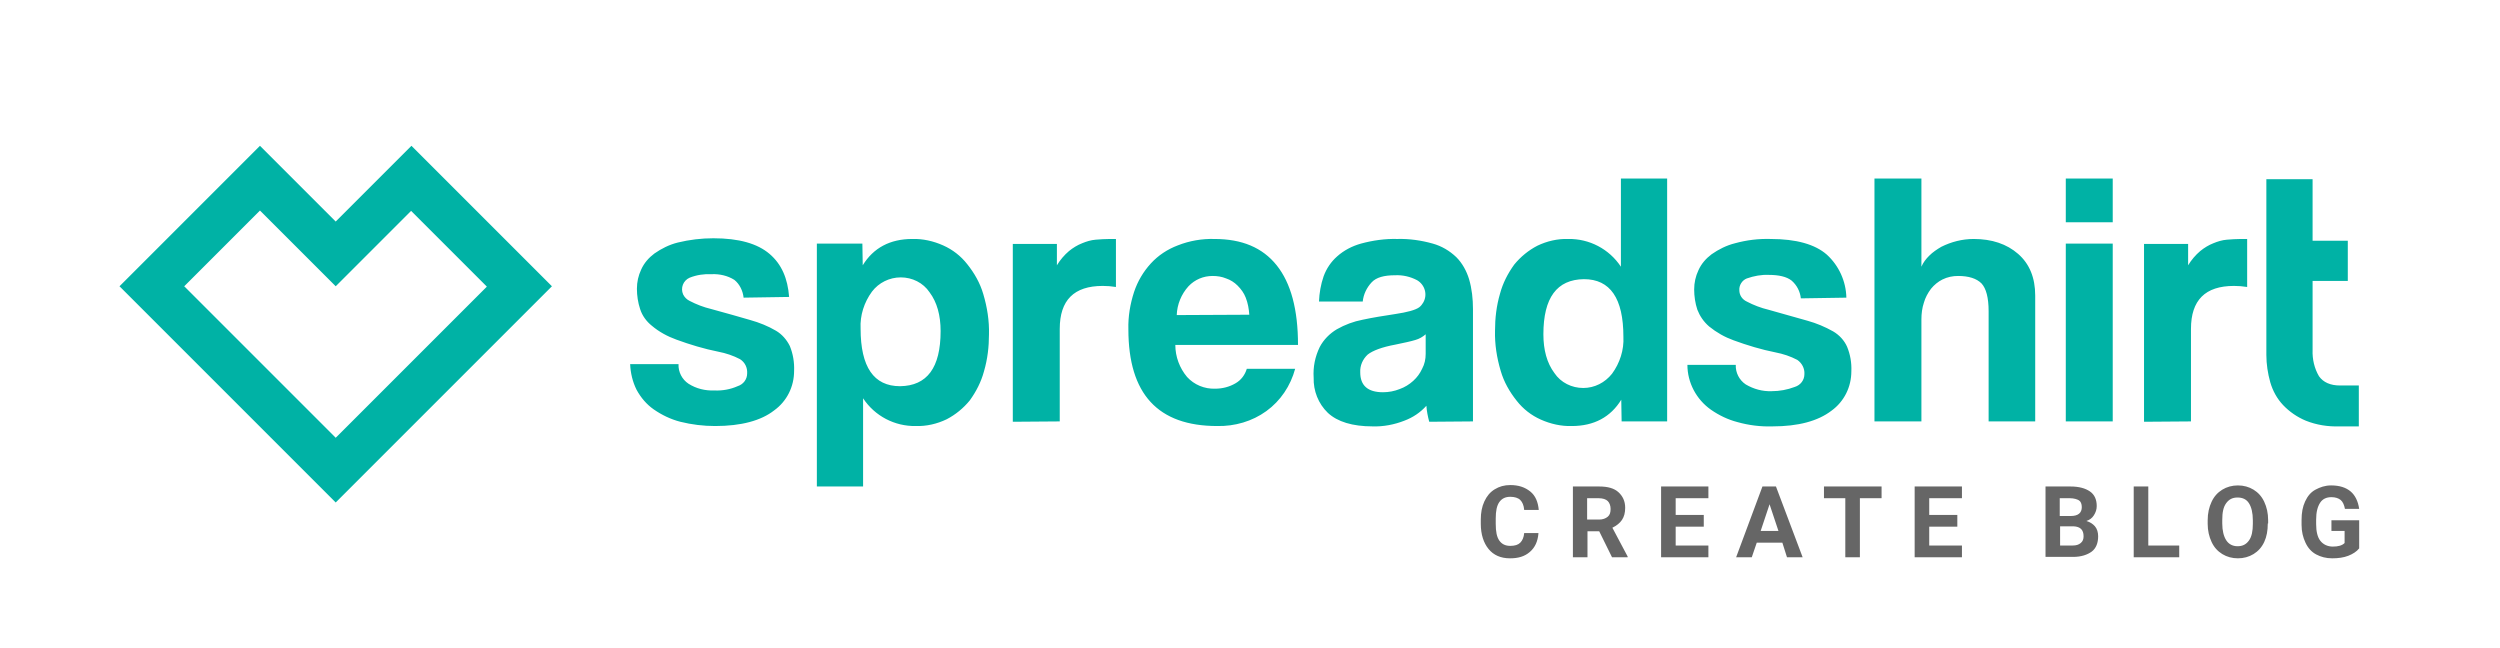
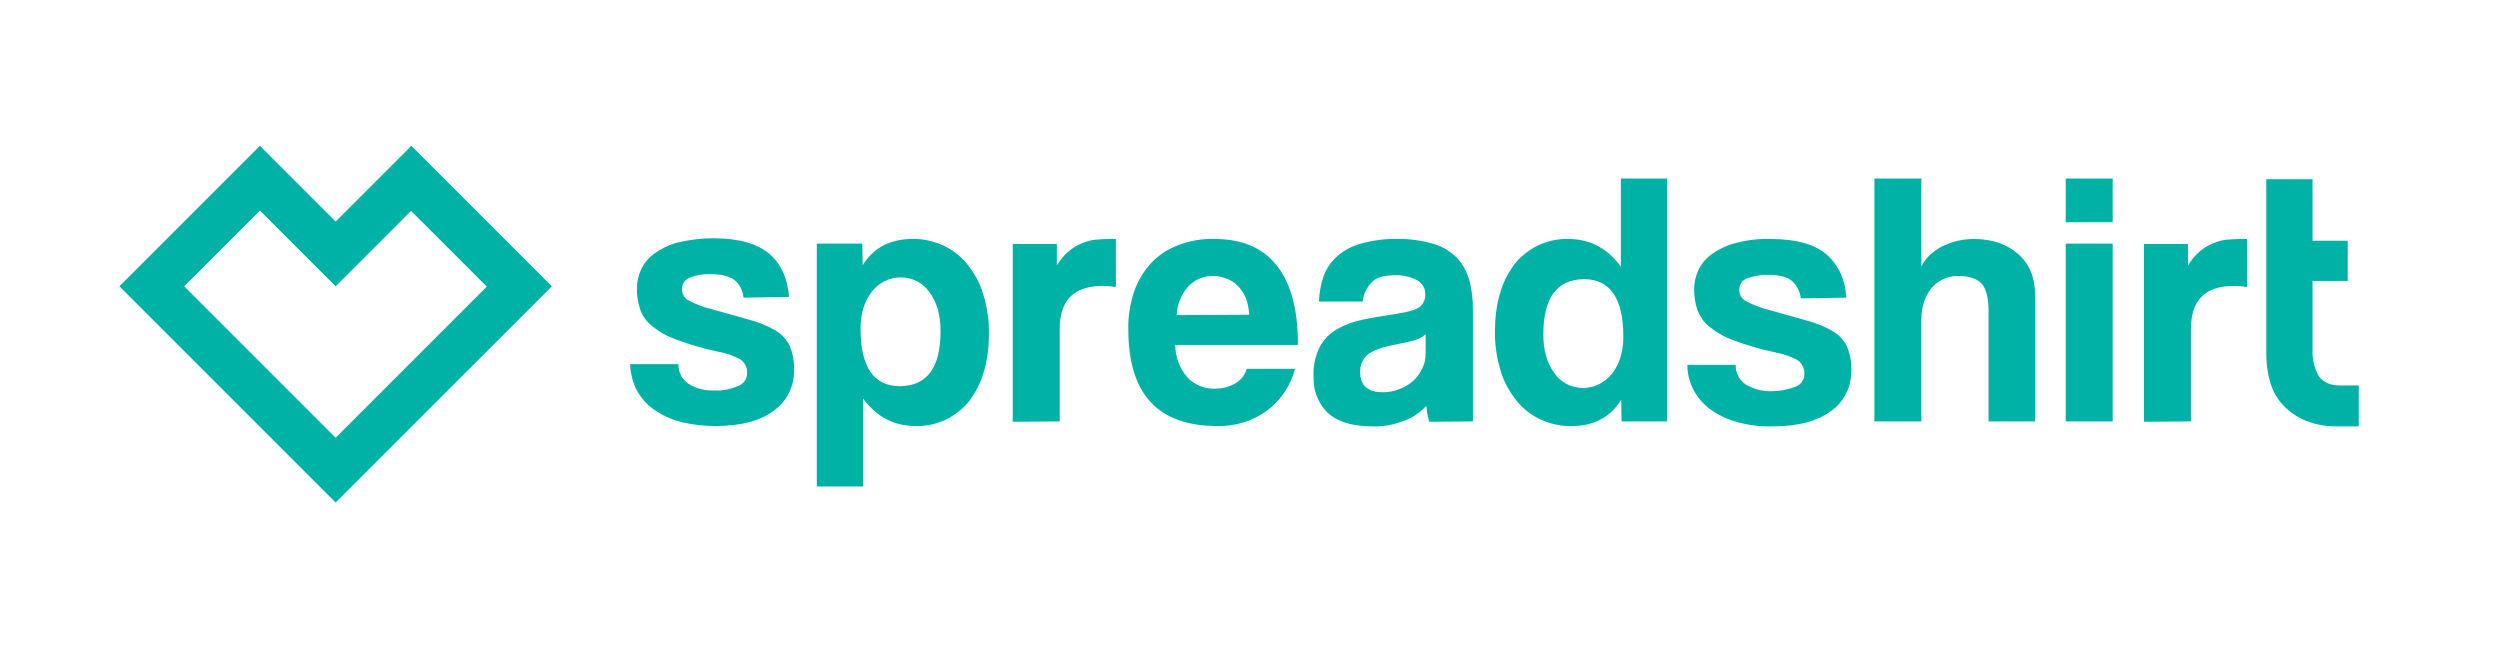
- <svg xmlns="http://www.w3.org/2000/svg" version="1.1" id="Layer_1" x="0" y="0" viewBox="0 0 703 182" xml:space="preserve">
-   <style>.st0{fill:#00b2a5}.st1{fill:#666}</style>
-   <g id="SPRD_Logo_Horizontal_Light_2_">
-     <g id="Group_1194_2_">
-       <path id="Path_633_2_" class="st0" d="M94.4 62.3L73.1 41 33.6 80.5l60.8 60.8 60.8-60.8L115.7 41 94.4 62.3zm0 60.8L51.8 80.5l21.3-21.3 21.3 21.3 21.2-21.2 21.3 21.3-42.5 42.5z" />
-       <path id="Path_634_2_" class="st0" d="M209.1 83.7c-.2-1.9-1.1-3.8-2.6-5-1.9-1.2-4.2-1.7-6.4-1.6-2.1-.1-4.2.2-6.2 1-1.8.8-2.6 2.9-1.8 4.7.4.8 1 1.4 1.8 1.8 1.9 1 4 1.8 6.1 2.3 4.3 1.2 8 2.2 11 3.1 2.5.7 5 1.7 7.2 3 1.7 1 3 2.5 3.9 4.3.9 2.2 1.3 4.6 1.2 7 0 4.4-2 8.5-5.6 11.1-3.7 2.9-9.3 4.4-16.6 4.4-3.3 0-6.6-.4-9.8-1.2-2.7-.7-5.2-1.9-7.5-3.5-2-1.4-3.6-3.3-4.8-5.5-1.1-2.2-1.7-4.7-1.8-7.2h13.6c-.1 2.2 1 4.3 2.8 5.5 2.2 1.4 4.7 2 7.3 1.9 2.2.1 4.5-.3 6.5-1.2 1.6-.5 2.7-1.9 2.7-3.6.1-1.6-.6-3.1-2-4-1.9-1-4-1.7-6.1-2.1-4-.8-8-2-11.8-3.4-2.5-.9-4.9-2.2-6.9-3.9-1.5-1.2-2.7-2.8-3.3-4.7-.6-1.8-.9-3.8-.9-5.7 0-1.9.4-3.7 1.2-5.4.8-1.8 2.1-3.3 3.7-4.5 2-1.4 4.2-2.5 6.6-3.1 3.3-.8 6.6-1.2 10-1.2 7.2 0 12.4 1.5 15.8 4.4s5.1 6.9 5.5 12.1l-12.8.2zm88.9 34.8v-26c0-8.1 4-12.1 12.1-12.1 1.2 0 2.5.1 3.7.3V67.2h-1.7c-1.4 0-2.7.1-4 .2-1.3.1-2.6.5-3.8 1-1.3.5-2.6 1.3-3.7 2.2-1.3 1.1-2.5 2.5-3.4 4v-6h-12.4v50l13.2-.1zm32.9-29.9c.1-3 1.3-5.9 3.3-8.1 1.8-1.9 4.2-2.9 6.8-2.9 1.3 0 2.6.2 3.8.7 1.2.4 2.3 1.1 3.2 2 1 1 1.8 2.1 2.3 3.4.6 1.5.9 3.2 1 4.8l-20.4.1zM365 97c0-10-2-17.4-6-22.4s-9.8-7.4-17.5-7.4c-3.5-.1-7 .5-10.3 1.8-2.9 1.1-5.5 2.8-7.6 5.1-2.1 2.3-3.7 5-4.7 8-1.1 3.4-1.7 6.9-1.6 10.5 0 18.2 8.3 27.2 25 27.2 4.9.1 9.8-1.3 13.8-4.2 4-2.9 6.8-7.1 8.1-11.9h-13.6c-.5 1.7-1.6 3.2-3.2 4.1-1.7 1-3.7 1.5-5.7 1.5-3 .1-5.9-1.1-7.9-3.3-2.1-2.5-3.3-5.7-3.3-9H365zm35.9 2.5c0 1.5-.3 2.9-1 4.2-.6 1.3-1.4 2.4-2.5 3.4s-2.4 1.8-3.8 2.3c-1.5.6-3.1.9-4.7.9-4.3 0-6.4-1.9-6.4-5.6-.1-1.9.7-3.7 2.1-5 1.4-1.1 4-2.1 7.8-2.8 2.4-.5 4.3-.9 5.6-1.3 1.1-.3 2.1-.9 2.9-1.6v5.5zm13.3 19V86.9c0-2.8-.3-5.7-1.1-8.4-.7-2.3-1.9-4.5-3.6-6.2-1.9-1.8-4.1-3.1-6.6-3.8-3.2-.9-6.6-1.4-10-1.3-3.4-.1-6.9.4-10.2 1.3-2.5.7-4.8 1.9-6.7 3.6-1.7 1.5-3 3.4-3.8 5.6-.8 2.3-1.2 4.7-1.3 7.1h12.3c.2-2 1.1-3.9 2.5-5.4 1.3-1.4 3.5-2 6.6-2 2.2-.1 4.3.4 6.2 1.4 2.2 1.3 3 4.1 1.7 6.3-.3.5-.6.9-1.1 1.3-1.1.8-3.4 1.4-6.7 1.9s-6.4 1-9.2 1.6c-2.6.5-5 1.4-7.3 2.7-2 1.2-3.7 2.9-4.8 5-1.3 2.7-1.9 5.6-1.7 8.6-.1 3.7 1.3 7.3 4 9.9 2.7 2.5 6.9 3.8 12.6 3.8 3 .1 6.1-.5 8.9-1.6 2.4-.9 4.5-2.3 6.2-4.2.1 1.5.4 3 .8 4.5l12.3-.1zm31-9.4c-3.2 0-6.3-1.5-8.1-4.2-2.1-2.8-3.1-6.5-3.1-10.9 0-10.3 3.8-15.4 11.4-15.5 7.4 0 11.1 5.4 11.1 16.2.2 3.7-1 7.4-3.2 10.4-2 2.5-4.9 4-8.1 4m23.6 9.4V50.2h-13V75c-3.3-5-8.9-7.9-14.8-7.8-3-.1-6 .6-8.7 1.9-2.5 1.3-4.7 3.1-6.5 5.3-1.8 2.5-3.2 5.2-4 8.2-1 3.4-1.4 6.9-1.4 10.4-.1 3.8.5 7.6 1.6 11.3.9 3.1 2.5 5.9 4.5 8.4 1.8 2.3 4.1 4.1 6.8 5.3 2.7 1.2 5.7 1.9 8.7 1.8 6.2 0 10.9-2.5 13.9-7.4l.1 6.1h12.8zM253.3 78c3.2 0 6.3 1.5 8.1 4.2 2.1 2.8 3.1 6.5 3.1 10.9 0 10.3-3.8 15.4-11.4 15.5-7.4 0-11.1-5.4-11.1-16.2-.2-3.7 1-7.4 3.2-10.4 1.9-2.5 4.9-4 8.1-4m-23.6-9.5v68.3h13V112c3.3 5 8.9 7.9 14.8 7.8 3 .1 6-.6 8.7-1.9 2.5-1.3 4.7-3.1 6.5-5.3 1.8-2.5 3.2-5.2 4-8.2 1-3.4 1.4-6.9 1.4-10.4.1-3.8-.5-7.6-1.6-11.3-.9-3.1-2.5-5.9-4.5-8.4-1.8-2.3-4.1-4.1-6.8-5.3-2.7-1.2-5.7-1.9-8.7-1.8-6.2 0-10.9 2.5-13.9 7.4l-.1-6.1h-12.8zm289.5 15.2c-.1-4.6-2.1-9-5.5-12.1-3.3-2.9-8.6-4.4-15.8-4.4-3.4-.1-6.7.3-10 1.2-2.4.6-4.6 1.7-6.6 3.1-1.6 1.2-2.9 2.7-3.7 4.5-.8 1.7-1.2 3.5-1.2 5.4 0 1.9.3 3.9.9 5.7.7 1.8 1.8 3.4 3.3 4.7 2.1 1.7 4.4 3 6.9 3.9 3.8 1.4 7.8 2.6 11.8 3.4 2.1.4 4.2 1.1 6.1 2.1 1.3.9 2.1 2.4 2 4 0 1.7-1.1 3.1-2.7 3.6-2.1.8-4.3 1.2-6.5 1.2-2.6.1-5.1-.6-7.3-1.9-1.8-1.2-2.9-3.3-2.8-5.5h-13.6c0 5 2.5 9.7 6.6 12.6 2.3 1.6 4.8 2.8 7.5 3.5 3.2.9 6.5 1.3 9.8 1.2 7.3 0 12.8-1.5 16.6-4.4 3.6-2.6 5.6-6.7 5.6-11.1.1-2.4-.3-4.7-1.2-6.9-.8-1.8-2.2-3.3-3.9-4.3-2.3-1.3-4.7-2.3-7.2-3-3-.8-6.6-1.9-11-3.1-2.1-.5-4.2-1.3-6.1-2.3-1.3-.6-2.1-1.8-2.1-3.2-.1-1.4.8-2.8 2.1-3.3 2-.7 4.1-1.1 6.2-1 2.8 0 5 .5 6.4 1.6 1.5 1.3 2.4 3.1 2.6 5l12.8-.2zm53.1 34.8V83.1c0-5-1.6-8.9-4.8-11.7s-7.4-4.2-12.5-4.2c-3.2 0-6.3.8-9.1 2.2-1.2.7-2.4 1.5-3.4 2.5-.9.9-1.7 1.9-2.2 3.1V50.2h-13.2v68.3h13.2V89.8c0-1.6.2-3.2.7-4.7.4-1.4 1.1-2.7 2-3.9.9-1.1 2-2 3.2-2.6 1.4-.7 2.9-1 4.4-1 3 0 5.2.7 6.6 2.1 1.3 1.4 2 4 2 7.8v31h13.1zm43.8 0v-26c0-8.1 4-12.1 12.1-12.1 1.2 0 2.5.1 3.7.3V67.2h-1.7c-1.4 0-2.7.1-4 .2-1.3.1-2.6.5-3.8 1-1.3.5-2.6 1.3-3.7 2.2-1.3 1.1-2.5 2.5-3.4 4v-6h-12.4v50l13.2-.1zm47.2-10.1H658c-2.7 0-4.7-.9-5.9-2.6-1.3-2.2-1.9-4.8-1.8-7.4V79h9.9V67.7h-9.9V50.4h-13v49.4c0 2.6.4 5.2 1.1 7.7.7 2.4 1.9 4.6 3.6 6.4 1.8 1.9 4 3.4 6.4 4.4 3 1.2 6.2 1.7 9.4 1.6h5.5v-11.5zm-82.4 10.1h13.2v-50h-13.2v50zm0-68.3h13.2v12.3h-13.2V50.2z" />
+ <svg xmlns="http://www.w3.org/2000/svg" version="1.1" id="Layer_1" x="0px" y="0px" viewBox="0 0 703 182" style="enable-background:new 0 0 703 182;" xml:space="preserve">
+   <style type="text/css">
+ 	.st0{fill:#00B2A5;}
+ </style>
+   <g>
+     <g id="SPRD_Logo_Horizontal_Light">
+       <g id="Group_1194" transform="translate(5108.884 -5600)">
+         <path id="Path_633" class="st0" d="M-5014.5,5662.3l-21.3-21.3l-39.5,39.5l0,0l60.8,60.8l0,0l60.8-60.8l-39.5-39.5     L-5014.5,5662.3z M-5014.5,5723.1l-42.6-42.6l21.3-21.3l21.3,21.3l0,0l21.2-21.2l21.3,21.3L-5014.5,5723.1z" />
+         <path id="Path_634" class="st0" d="M-4899.8,5683.7c-0.2-2-1.1-3.8-2.6-5c-1.4-1-3.5-1.6-6.4-1.6c-2.1-0.1-4.2,0.2-6.2,1     c-1.3,0.5-2.2,1.9-2.1,3.3c0,1.4,0.8,2.7,2.1,3.2c1.9,1,3.9,1.8,6.1,2.3c4.3,1.2,8,2.2,11,3.1c2.5,0.6,4.9,1.7,7.2,3     c1.7,1,3,2.5,3.9,4.3c0.9,2.2,1.3,4.6,1.2,7c0,4.4-2,8.5-5.6,11.1c-3.7,2.9-9.3,4.4-16.6,4.4c-3.3,0-6.6-0.4-9.8-1.2     c-2.7-0.7-5.2-1.9-7.5-3.5c-2-1.4-3.6-3.3-4.8-5.5c-1.1-2.2-1.7-4.7-1.8-7.2h13.6c-0.1,2.2,1,4.3,2.8,5.5c2.2,1.4,4.7,2,7.3,1.9     c2.2,0.1,4.4-0.3,6.5-1.2c1.6-0.5,2.7-1.9,2.7-3.6c0.1-1.6-0.6-3.1-2-4c-1.9-1-3.9-1.7-6.1-2.1c-4-0.8-7.9-2-11.8-3.4     c-2.5-0.9-4.9-2.2-6.9-3.9c-1.5-1.2-2.7-2.8-3.3-4.7c-0.6-1.8-0.9-3.8-0.9-5.7c0-1.9,0.4-3.7,1.2-5.4c0.8-1.8,2.1-3.3,3.7-4.5     c2-1.4,4.2-2.5,6.6-3.1c3.3-0.8,6.6-1.2,10-1.2c7.2,0,12.4,1.5,15.8,4.4c3.3,2.9,5.1,6.9,5.5,12.1L-4899.8,5683.7L-4899.8,5683.7     z M-4810.9,5718.5v-26c0-8.1,4-12.1,12.1-12.1c1.2,0,2.4,0.1,3.7,0.3v-13.5h-1.7c-1.4,0-2.7,0.1-4,0.2c-1.3,0.1-2.6,0.5-3.8,1     c-1.3,0.5-2.6,1.3-3.7,2.2c-1.3,1.1-2.5,2.5-3.4,4v-6h-12.4v50L-4810.9,5718.5z M-4778,5688.6c0.1-3,1.3-5.9,3.3-8.1     c1.8-1.9,4.3-2.9,6.8-2.9c1.3,0,2.6,0.2,3.8,0.7c1.2,0.4,2.3,1.1,3.2,2c1,1,1.8,2.2,2.3,3.4c0.6,1.5,0.9,3.2,1,4.8L-4778,5688.6     L-4778,5688.6z M-4743.9,5697c0-10-2-17.4-6-22.4s-9.8-7.4-17.5-7.4c-3.5-0.1-7,0.5-10.3,1.8c-2.9,1.1-5.5,2.8-7.6,5.1     c-2.1,2.3-3.7,5-4.7,8c-1.1,3.4-1.7,6.9-1.6,10.5c0,18.2,8.3,27.2,25,27.2c4.9,0.1,9.8-1.3,13.8-4.2c4-2.9,6.8-7.1,8.1-11.9     h-13.6c-0.5,1.7-1.6,3.2-3.2,4.1c-1.7,1-3.7,1.5-5.7,1.5c-3,0.1-5.9-1.1-7.9-3.3c-2.1-2.5-3.3-5.7-3.3-9L-4743.9,5697     L-4743.9,5697z M-4708,5699.5c0,1.5-0.3,2.9-1,4.2c-0.6,1.3-1.5,2.5-2.5,3.4c-1.1,1-2.4,1.8-3.8,2.3c-1.5,0.6-3.1,0.9-4.7,0.9     c-4.3,0-6.4-1.9-6.4-5.6c-0.1-1.9,0.7-3.8,2.1-5c1.4-1.1,4-2.1,7.8-2.8c2.4-0.5,4.3-0.9,5.6-1.3c1.1-0.3,2.1-0.9,2.9-1.6     L-4708,5699.5z M-4694.7,5718.5v-31.6c0-2.8-0.3-5.7-1.1-8.4c-0.7-2.3-1.9-4.5-3.6-6.2c-1.9-1.8-4.1-3.1-6.6-3.8     c-3.3-0.9-6.6-1.4-10-1.3c-3.4-0.1-6.9,0.4-10.2,1.3c-2.5,0.7-4.8,1.9-6.7,3.6c-1.7,1.5-3,3.4-3.8,5.6c-0.8,2.3-1.2,4.7-1.3,7.1     h12.3c0.2-2,1.1-3.9,2.5-5.4c1.3-1.4,3.5-2,6.6-2c2.1-0.1,4.3,0.4,6.2,1.4c1.4,0.7,2.3,2.2,2.3,3.8c0.1,1.5-0.5,2.9-1.7,3.8     c-1.1,0.8-3.4,1.4-6.7,1.9c-3.3,0.5-6.4,1-9.2,1.6c-2.5,0.5-5,1.4-7.3,2.7c-2,1.2-3.7,2.9-4.8,5c-1.3,2.7-1.9,5.6-1.7,8.6     c-0.1,3.7,1.3,7.3,4,9.9c2.7,2.5,6.9,3.8,12.6,3.8c3.1,0.1,6.1-0.5,8.9-1.6c2.4-0.9,4.5-2.3,6.2-4.2c0.1,1.5,0.4,3,0.8,4.5     L-4694.7,5718.5L-4694.7,5718.5z M-4663.7,5709.1c-3.2,0-6.3-1.5-8.1-4.2c-2.1-2.8-3.1-6.5-3.1-10.9c0-10.3,3.8-15.4,11.4-15.5     c7.4,0,11.1,5.4,11.1,16.2c0,4.3-1.1,7.7-3.2,10.4C-4657.6,5707.6-4660.6,5709.1-4663.7,5709.1 M-4640.1,5718.5v-68.3h-13v24.8     c-3.7-5.2-8.7-7.8-14.8-7.8c-3-0.1-6,0.6-8.7,1.9c-2.5,1.3-4.8,3.1-6.5,5.3c-1.8,2.5-3.2,5.2-4,8.2c-1,3.4-1.4,6.9-1.4,10.4     c-0.1,3.8,0.5,7.6,1.6,11.3c0.9,3.1,2.5,5.9,4.5,8.4c1.8,2.3,4.2,4.1,6.8,5.3c2.7,1.2,5.7,1.9,8.7,1.8c6.2,0,10.9-2.5,13.9-7.4     l0.1,6.1L-4640.1,5718.5L-4640.1,5718.5z M-4855.6,5678c3.2,0,6.3,1.5,8.1,4.2c2.1,2.8,3.1,6.5,3.1,10.9     c0,10.3-3.8,15.4-11.4,15.5c-7.4,0-11.1-5.4-11.1-16.2c0-4.3,1.1-7.7,3.2-10.4C-4861.7,5679.4-4858.7,5678-4855.6,5678      M-4879.2,5668.5v68.3h13V5712c3.7,5.2,8.7,7.8,14.8,7.8c3,0.1,6-0.6,8.7-1.9c2.5-1.3,4.8-3.1,6.5-5.3c1.8-2.5,3.2-5.2,4-8.2     c1-3.4,1.4-6.9,1.4-10.4c0.1-3.8-0.5-7.6-1.6-11.3c-0.9-3.1-2.5-5.9-4.5-8.4c-1.8-2.3-4.2-4.1-6.8-5.3c-2.7-1.2-5.7-1.9-8.7-1.8     c-6.2,0-10.9,2.5-13.9,7.4l-0.1-6.1L-4879.2,5668.5L-4879.2,5668.5z M-4589.7,5683.7c-0.3-5.1-2.2-9.2-5.5-12.1     c-3.3-2.9-8.6-4.4-15.8-4.4c-3.4-0.1-6.7,0.3-10,1.2c-2.4,0.6-4.6,1.7-6.6,3.1c-1.6,1.2-2.9,2.7-3.7,4.5     c-0.8,1.7-1.2,3.5-1.2,5.4c0,1.9,0.3,3.9,0.9,5.7c0.7,1.8,1.8,3.5,3.3,4.7c2.1,1.7,4.4,3,6.9,3.9c3.8,1.4,7.8,2.6,11.8,3.4     c2.1,0.4,4.2,1.1,6.1,2.1c1.3,0.9,2.1,2.4,2,4c0,1.7-1.1,3.1-2.7,3.6c-2,0.8-4.3,1.2-6.5,1.2c-2.6,0.1-5.1-0.6-7.3-1.9     c-1.8-1.2-2.9-3.3-2.8-5.5h-13.6c0,5,2.5,9.7,6.6,12.6c2.3,1.6,4.8,2.8,7.5,3.5c3.2,0.9,6.5,1.3,9.8,1.2c7.3,0,12.8-1.5,16.6-4.4     c3.6-2.6,5.6-6.7,5.6-11.1c0.1-2.4-0.3-4.7-1.2-6.9c-0.8-1.8-2.2-3.3-3.9-4.3c-2.2-1.3-4.6-2.3-7.2-3c-3-0.8-6.6-1.9-11-3.1     c-2.1-0.5-4.1-1.3-6.1-2.3c-1.3-0.6-2.1-1.9-2.1-3.2c-0.1-1.4,0.8-2.8,2.1-3.3c2-0.7,4.1-1.1,6.2-1c2.8,0,5,0.5,6.4,1.6     c1.5,1.3,2.4,3.1,2.6,5L-4589.7,5683.7L-4589.7,5683.7z M-4536.6,5718.5v-35.4c0-5-1.6-8.9-4.8-11.7s-7.4-4.2-12.5-4.2     c-3.2,0-6.3,0.8-9.1,2.2c-1.2,0.7-2.4,1.5-3.4,2.5c-0.9,0.9-1.7,1.9-2.2,3.1v-24.8h-13.2v68.3h13.2v-28.7c0-1.6,0.2-3.2,0.7-4.7     c0.4-1.4,1.1-2.7,2-3.9c0.9-1.1,2-2,3.2-2.6c1.4-0.7,2.9-1,4.4-1c3,0,5.2,0.7,6.6,2.1c1.3,1.4,2,4,2,7.8v31H-4536.6z      M-4492.8,5718.5v-26c0-8.1,4-12.1,12.1-12.1c1.2,0,2.4,0.1,3.7,0.3v-13.5h-1.7c-1.4,0-2.7,0.1-4,0.2c-1.3,0.1-2.6,0.5-3.8,1     c-1.3,0.5-2.6,1.3-3.7,2.2c-1.3,1.1-2.5,2.5-3.4,4v-6h-12.4v50L-4492.8,5718.5z M-4445.6,5708.4h-5.3c-2.7,0-4.7-0.9-5.9-2.6     c-1.3-2.2-1.9-4.8-1.8-7.4V5679h9.9v-11.3h-9.9v-17.3h-13v49.4c0,2.6,0.4,5.2,1.1,7.7c0.7,2.4,1.9,4.6,3.6,6.4     c1.8,1.9,3.9,3.4,6.4,4.4c3,1.2,6.2,1.7,9.4,1.6h5.5L-4445.6,5708.4z M-4528,5718.5h13.2v-50h-13.2V5718.5z M-4528,5650.2h13.2     v12.3h-13.2V5650.2z" />
+       </g>
    </g>
  </g>
-   <path class="st1" d="M432.6 150.1c-.2 2.1-.9 3.8-2.4 5.1s-3.3 1.8-5.6 1.8c-2.6 0-4.6-.9-6-2.6s-2.2-4.1-2.2-7.1v-1.2c0-1.9.3-3.6 1-5.1s1.6-2.6 2.9-3.4 2.7-1.2 4.4-1.2c2.3 0 4.1.6 5.6 1.8s2.2 3 2.4 5.2h-4.1c-.1-1.3-.5-2.2-1.1-2.8s-1.6-.9-2.8-.9c-1.4 0-2.4.5-3.1 1.5s-1 2.5-1 4.6v1.5c0 2.2.3 3.7 1 4.7s1.7 1.5 3.1 1.5c1.3 0 2.2-.3 2.8-.9s1-1.5 1.1-2.7h4zM449.7 149.4h-3.3v7.3h-4.1v-19.9h7.4c2.4 0 4.2.5 5.4 1.6s1.9 2.5 1.9 4.4c0 1.4-.3 2.5-.9 3.4s-1.5 1.6-2.7 2.2l4.3 8.1v.2h-4.4l-3.6-7.3zm-3.3-3.3h3.3c1 0 1.8-.3 2.4-.8s.8-1.2.8-2.2c0-.9-.3-1.7-.8-2.2s-1.4-.8-2.5-.8h-3.3v6zM479.1 148.1h-7.9v5.3h9.2v3.3h-13.3v-19.9h13.3v3.3h-9.2v4.7h7.9v3.3zM501.2 152.6H494l-1.4 4.1h-4.4l7.4-19.9h3.8l7.5 19.9h-4.4l-1.3-4.1zm-6.1-3.3h5l-2.5-7.5-2.5 7.5zM529.1 140.1H523v16.6h-4.1v-16.6h-6v-3.3h16.2v3.3zM550.4 148.1h-7.9v5.3h9.2v3.3h-13.3v-19.9h13.3v3.3h-9.2v4.7h7.9v3.3zM575.2 156.7v-19.9h7c2.4 0 4.2.5 5.5 1.4s1.9 2.3 1.9 4.1c0 1-.3 1.8-.8 2.6s-1.2 1.3-2.1 1.6c1 .3 1.8.8 2.4 1.5s.9 1.7.9 2.8c0 1.9-.6 3.4-1.8 4.3s-3 1.5-5.2 1.5h-7.8zm4.1-11.6h3c2.1 0 3.1-.9 3.1-2.5 0-.9-.3-1.6-.8-1.9s-1.4-.6-2.5-.6h-2.9v5zm0 2.9v5.4h3.5c1 0 1.7-.2 2.3-.7s.8-1.1.8-1.9c0-1.8-.9-2.7-2.8-2.8h-3.8zM604.1 153.4h8.7v3.3H600v-19.9h4.1v16.6zM637.7 147.2c0 2-.3 3.7-1 5.2s-1.7 2.6-3 3.4-2.8 1.2-4.4 1.2c-1.6 0-3.1-.4-4.4-1.2s-2.3-1.9-3-3.4-1.1-3.2-1.1-5.1v-1c0-2 .4-3.7 1.1-5.2s1.7-2.6 3-3.4 2.8-1.2 4.4-1.2 3.1.4 4.4 1.2 2.3 1.9 3 3.4 1.1 3.2 1.1 5.2v.9zm-4.2-.9c0-2.1-.4-3.7-1.1-4.8s-1.8-1.6-3.2-1.6c-1.4 0-2.4.5-3.2 1.6s-1.1 2.6-1.1 4.7v1c0 2 .4 3.6 1.1 4.7s1.8 1.7 3.2 1.7c1.4 0 2.4-.5 3.2-1.6s1.1-2.7 1.1-4.7v-1zM663.4 154.2c-.7.9-1.8 1.6-3.1 2.1s-2.8.7-4.5.7c-1.7 0-3.2-.4-4.5-1.1s-2.3-1.8-3-3.3-1.1-3.1-1.1-5v-1.4c0-2 .3-3.7 1-5.2s1.6-2.6 2.9-3.3 2.7-1.2 4.4-1.2c2.4 0 4.2.6 5.5 1.7s2.1 2.8 2.4 4.9h-4c-.2-1.1-.6-2-1.2-2.5s-1.5-.8-2.6-.8c-1.4 0-2.5.5-3.2 1.6s-1.1 2.6-1.1 4.7v1.3c0 2.1.4 3.7 1.2 4.7s2 1.6 3.5 1.6 2.6-.3 3.3-1v-3.4h-3.7v-3h7.8v7.9z" />
</svg>
